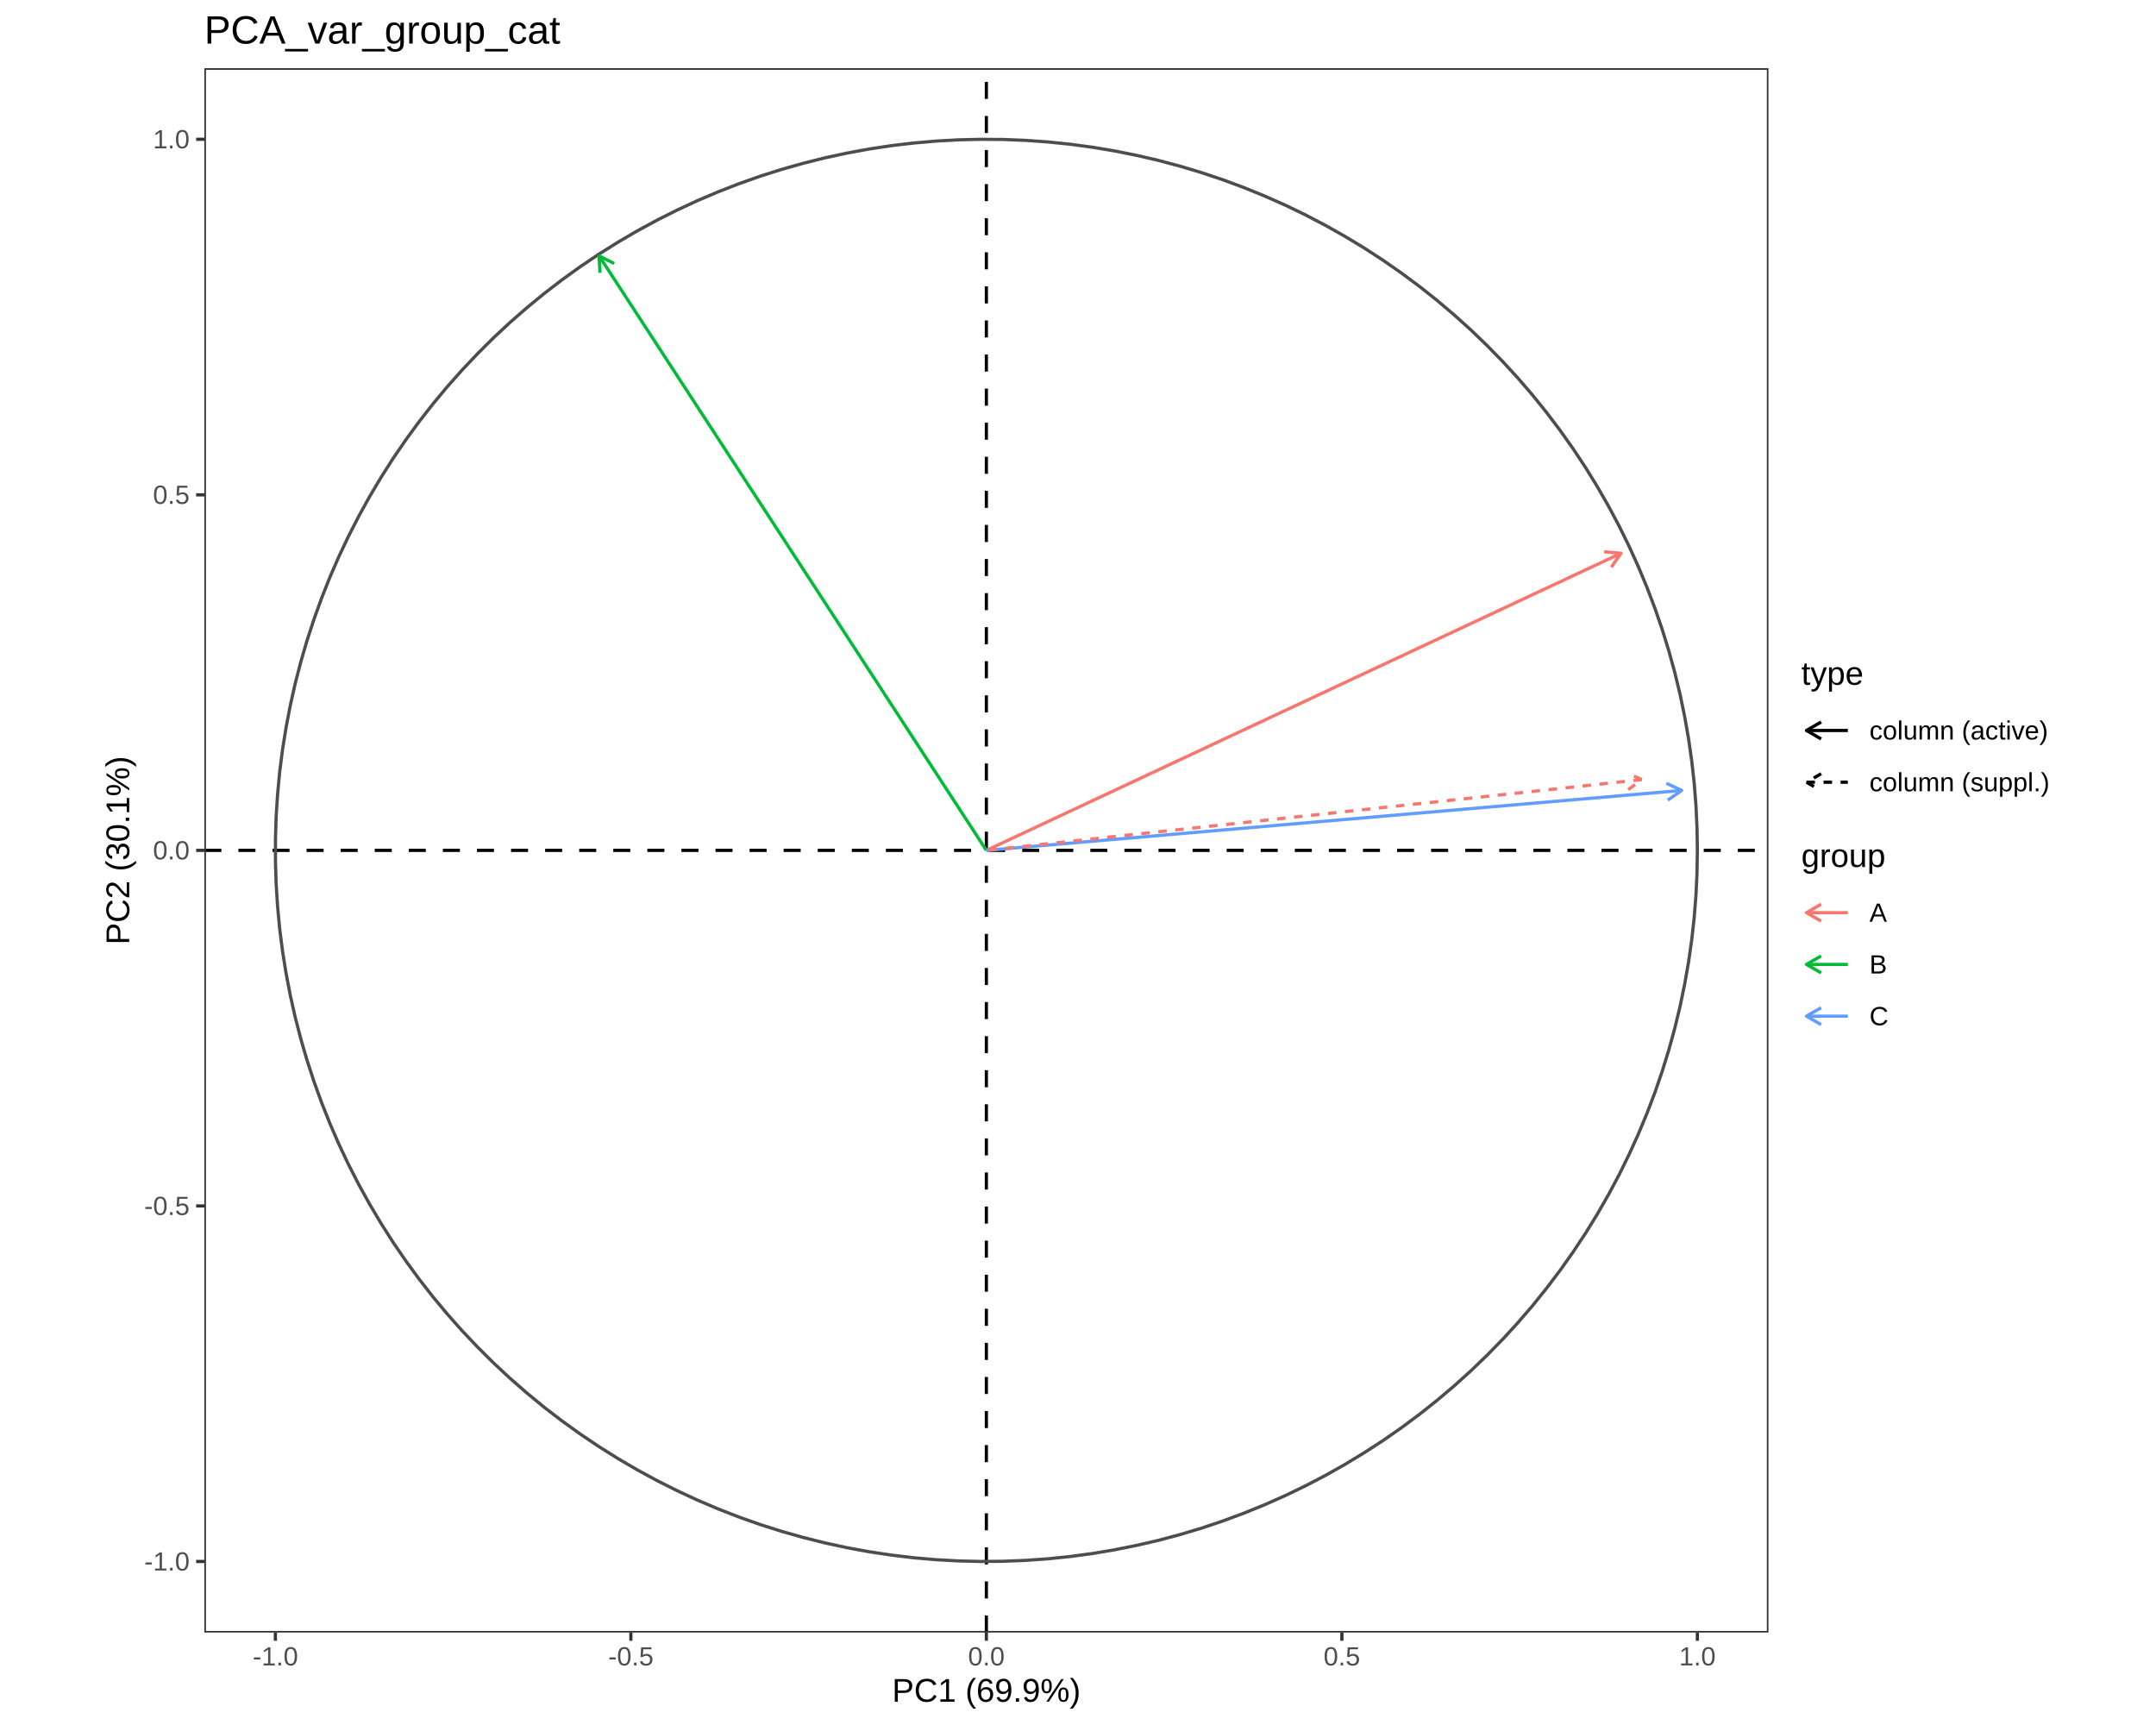
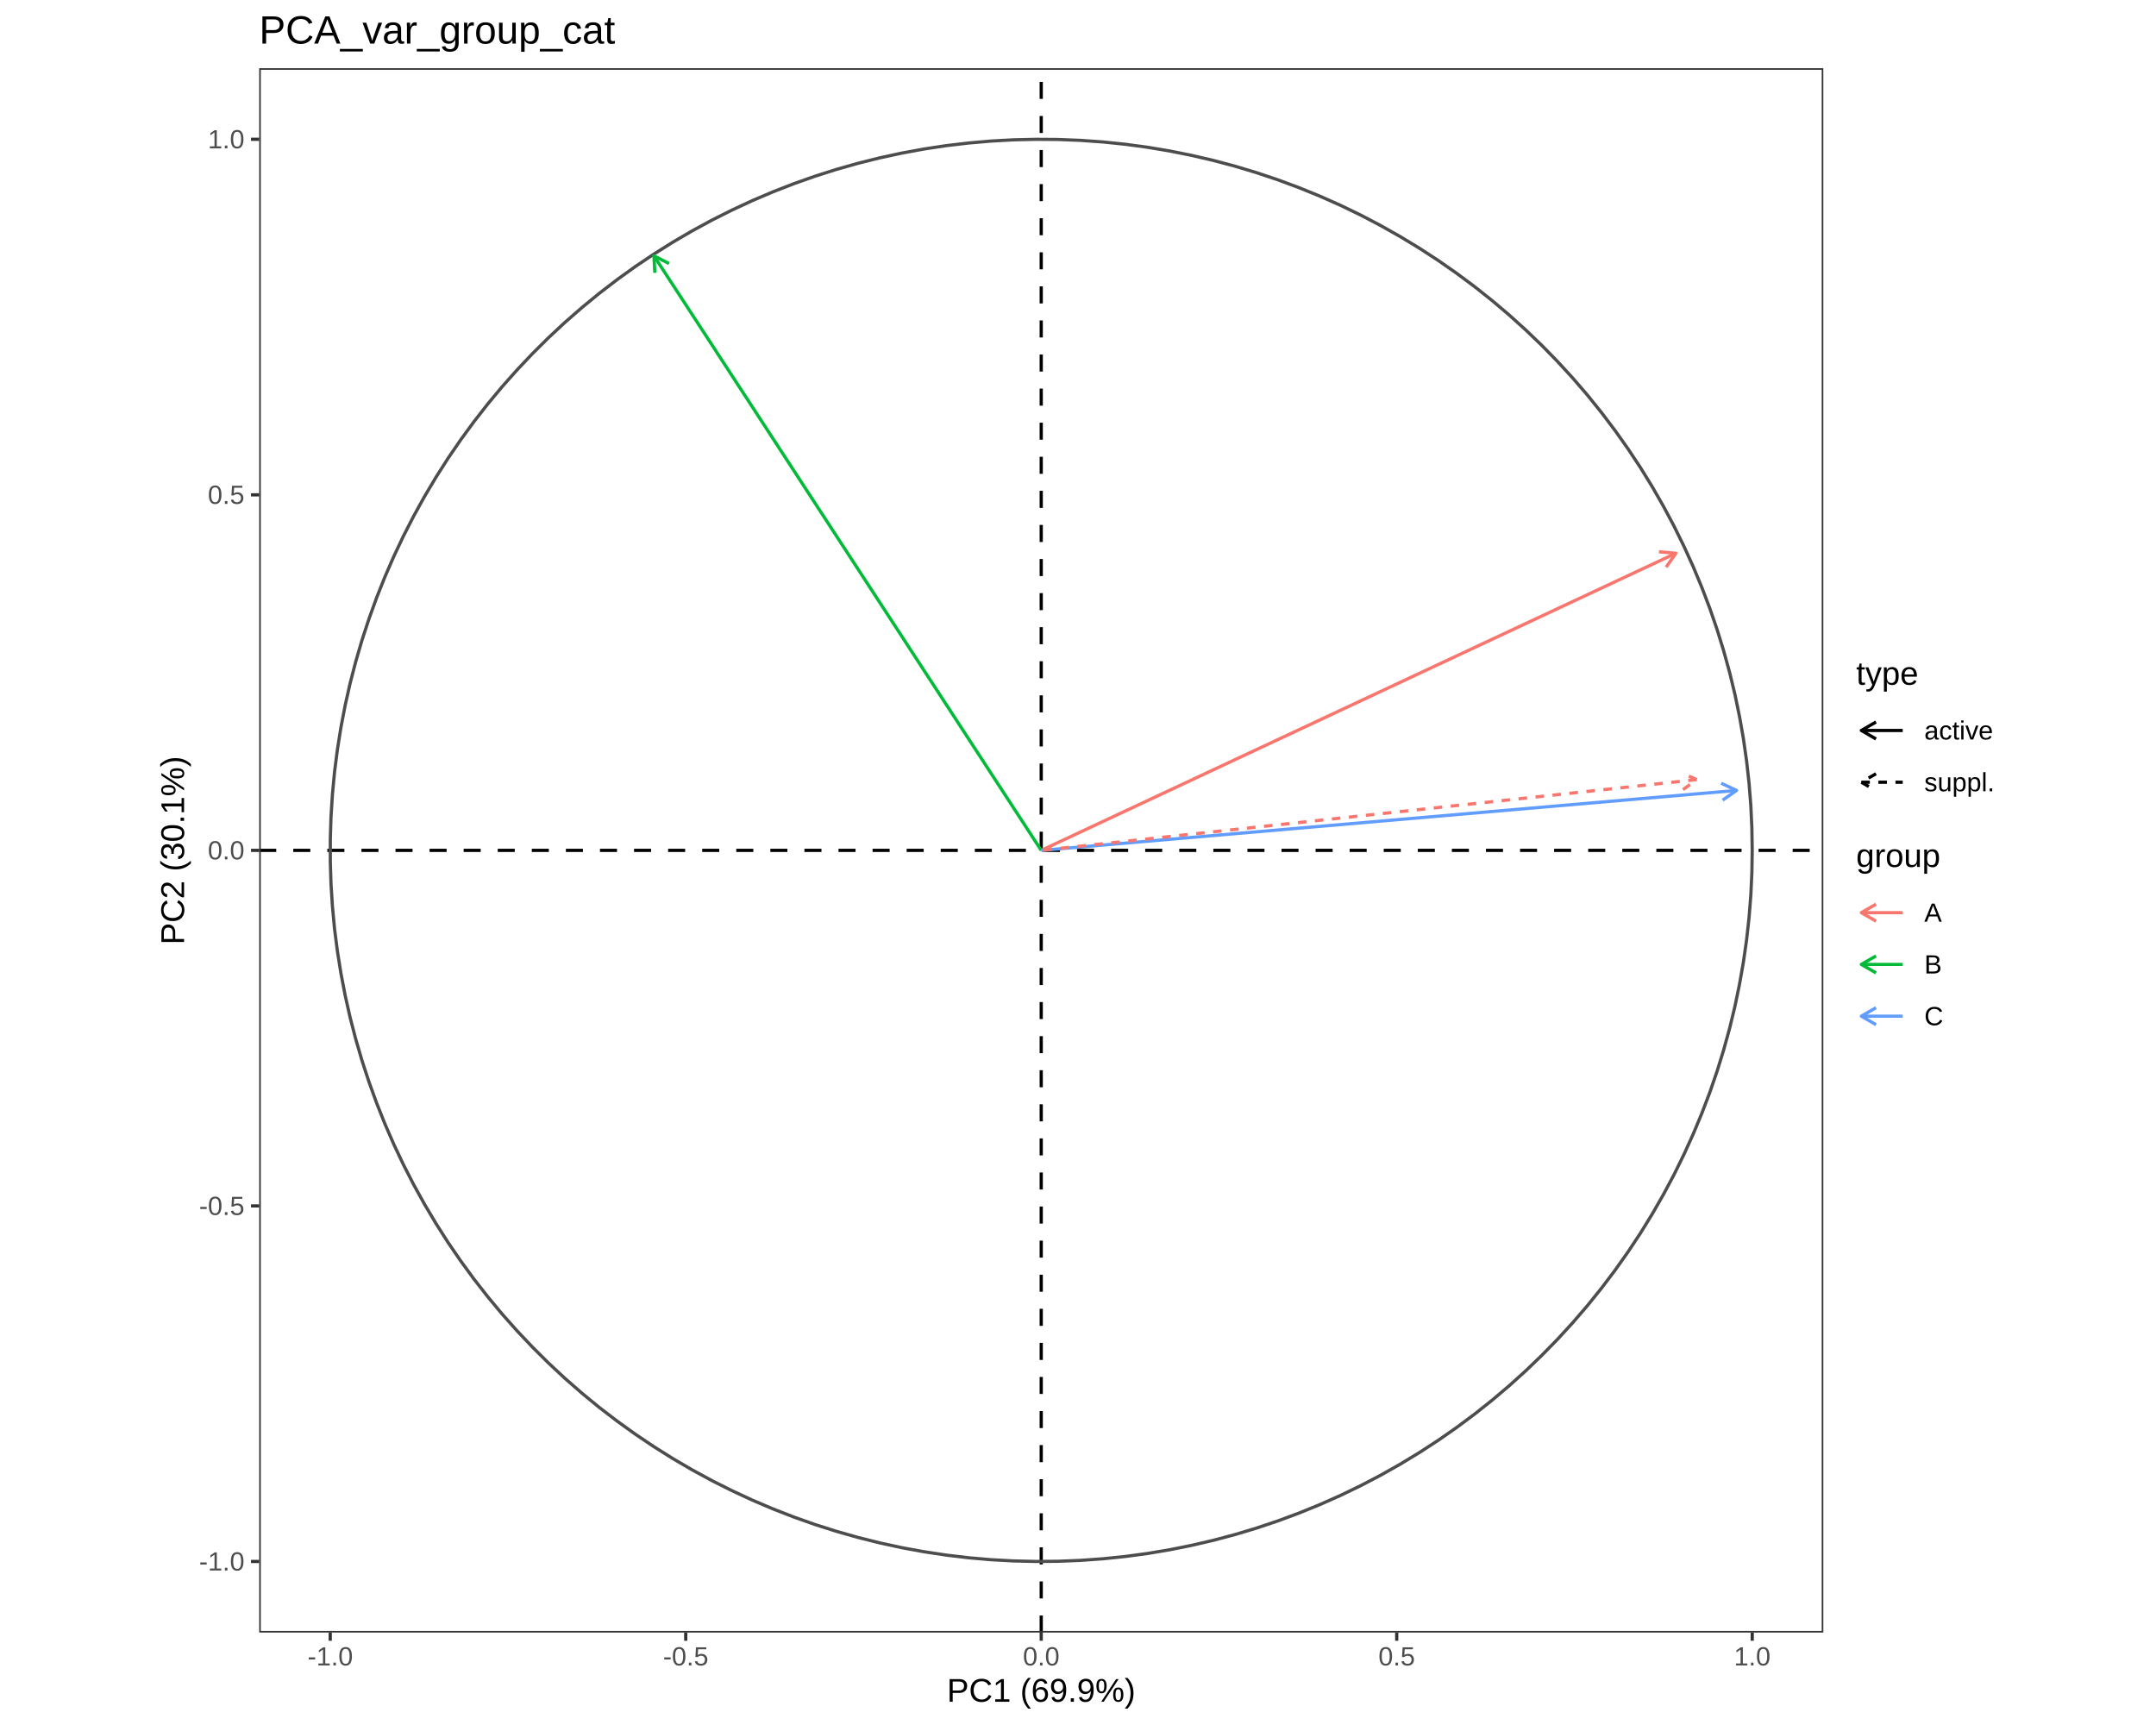
<svg xmlns="http://www.w3.org/2000/svg" viewBox="0 0 720.00 576.00">
  <defs>
    <style type="text/css">
    line, polyline, polygon, path, rect, circle {
      fill: none;
      stroke: #000000;
      stroke-linecap: round;
      stroke-linejoin: round;
      stroke-miterlimit: 10.00;
    }
  </style>
  </defs>
  <rect width="100%" height="100%" style="stroke: none; fill: #FFFFFF;" />
  <defs>
-     <clipPath id="cpMzAuMTF8Njg5Ljg5fDU3Ni4wMHwwLjAw">
-       <rect x="30.11" y="0.00" width="659.79" height="576.00" />
+     <clipPath id="cpNDguNDN8NjcxLjU3fDU3Ni4wMHwwLjAw">
+       <rect x="48.43" y="0.00" width="623.14" height="576.00" />
    </clipPath>
  </defs>
-   <rect x="30.11" y="0.00" width="659.79" height="576.00" style="stroke-width: 1.07; stroke: #FFFFFF; fill: #FFFFFF;" clip-path="url(#cpMzAuMTF8Njg5Ljg5fDU3Ni4wMHwwLjAw)" />
+   <rect x="48.43" y="0.00" width="623.14" height="576.00" style="stroke-width: 1.07; stroke: #FFFFFF; fill: #FFFFFF;" clip-path="url(#cpNDguNDN8NjcxLjU3fDU3Ni4wMHwwLjAw)" />
  <defs>
    <clipPath id="cpMC4wMHw3MjAuMDB8NTc2LjAwfDAuMDA=">
      <rect x="0.00" y="0.00" width="720.00" height="576.00" />
    </clipPath>
  </defs>
  <defs>
-     <clipPath id="cpNjguMjR8NTkwLjU5fDU0NS4xM3wyMi43Nw==">
-       <rect x="68.24" y="22.77" width="522.34" height="522.36" />
+     <clipPath id="cpODYuNTZ8NjA4LjkxfDU0NS4xM3wyMi43Nw==">
+       <rect x="86.56" y="22.77" width="522.34" height="522.36" />
    </clipPath>
  </defs>
-   <rect x="68.24" y="22.77" width="522.34" height="522.36" style="stroke-width: 1.07; stroke: none; fill: #FFFFFF;" clip-path="url(#cpNjguMjR8NTkwLjU5fDU0NS4xM3wyMi43Nw==)" />
-   <line x1="329.40" y1="545.13" x2="329.40" y2="22.77" style="stroke-width: 1.07; stroke-dasharray: 5.69,5.69; stroke-linecap: butt;" clip-path="url(#cpNjguMjR8NTkwLjU5fDU0NS4xM3wyMi43Nw==)" />
-   <line x1="68.24" y1="283.95" x2="590.59" y2="283.95" style="stroke-width: 1.07; stroke-dasharray: 5.69,5.69; stroke-linecap: butt;" clip-path="url(#cpNjguMjR8NTkwLjU5fDU0NS4xM3wyMi43Nw==)" />
-   <polyline points="566.84,283.95 566.72,276.46 566.37,268.97 565.78,261.49 564.95,254.04 563.89,246.62 562.59,239.24 561.07,231.90 559.31,224.61 557.32,217.38 555.11,210.22 552.67,203.13 550.00,196.12 547.12,189.20 544.02,182.38 540.71,175.65 537.18,169.04 533.45,162.53 529.52,156.15 525.38,149.90 521.05,143.78 516.53,137.80 511.83,131.96 506.94,126.28 501.87,120.76 496.63,115.39 491.23,110.20 485.66,105.17 479.94,100.33 474.07,95.67 468.05,91.20 461.90,86.92 455.61,82.83 449.20,78.95 442.67,75.27 436.03,71.79 429.27,68.53 422.42,65.49 415.48,62.66 408.45,60.05 401.35,57.67 394.17,55.51 386.92,53.58 379.62,51.88 372.27,50.41 364.88,49.17 357.45,48.17 349.99,47.40 342.51,46.87 335.02,46.57 327.52,46.52 320.03,46.69 312.55,47.11 305.08,47.76 297.63,48.64 290.22,49.76 282.85,51.12 275.52,52.70 268.25,54.52 261.03,56.56 253.89,58.83 246.82,61.33 239.83,64.05 232.94,66.98 226.14,70.14 219.44,73.50 212.85,77.08 206.38,80.86 200.03,84.85 193.80,89.03 187.72,93.41 181.77,97.98 175.98,102.73 170.33,107.66 164.85,112.77 159.53,118.05 154.37,123.50 149.39,129.10 144.60,134.86 139.98,140.77 135.56,146.82 131.32,153.01 127.29,159.33 123.46,165.77 119.83,172.33 116.41,179.00 113.20,185.78 110.21,192.65 107.44,199.62 104.89,206.67 102.56,213.79 100.46,220.99 98.58,228.25 96.94,235.56 95.53,242.92 94.35,250.33 93.40,257.76 92.70,265.23 92.22,272.71 91.99,280.20 91.99,287.70 92.22,295.19 92.70,302.67 93.40,310.14 94.35,317.57 95.53,324.98 96.94,332.34 98.58,339.65 100.46,346.91 102.56,354.11 104.89,361.24 107.44,368.28 110.21,375.25 113.20,382.12 116.41,388.90 119.83,395.57 123.46,402.13 127.29,408.57 131.32,414.89 135.56,421.08 139.98,427.13 144.60,433.04 149.39,438.80 154.37,444.40 159.53,449.85 164.85,455.13 170.33,460.24 175.98,465.17 181.77,469.93 187.72,474.49 193.80,478.87 200.03,483.05 206.38,487.04 212.85,490.82 219.44,494.40 226.14,497.76 232.94,500.92 239.83,503.85 246.82,506.57 253.89,509.07 261.03,511.34 268.25,513.38 275.52,515.20 282.85,516.79 290.22,518.14 297.63,519.26 305.08,520.15 312.55,520.80 320.03,521.21 327.52,521.39 335.02,521.33 342.51,521.03 349.99,520.50 357.45,519.73 364.88,518.73 372.27,517.49 379.62,516.02 386.92,514.32 394.17,512.39 401.35,510.23 408.45,507.85 415.48,505.24 422.42,502.41 429.27,499.37 436.03,496.11 442.67,492.64 449.20,488.96 455.61,485.07 461.90,480.99 468.05,476.71 474.07,472.23 479.94,467.57 485.66,462.73 491.23,457.71 496.63,452.51 501.87,447.15 506.94,441.62 511.83,435.94 516.53,430.10 521.05,424.12 525.38,418.00 529.52,411.75 533.45,405.37 537.18,398.87 540.71,392.25 544.02,385.52 547.12,378.70 550.00,371.78 552.67,364.77 555.11,357.68 557.32,350.52 559.31,343.29 561.07,336.00 562.59,328.66 563.89,321.28 564.95,313.86 565.78,306.41 566.37,298.93 566.72,291.45 566.84,283.95 " style="stroke-width: 1.07; stroke: #4D4D4D; stroke-linecap: butt;" clip-path="url(#cpNjguMjR8NTkwLjU5fDU0NS4xM3wyMi43Nw==)" />
-   <line x1="541.34" y1="184.74" x2="329.40" y2="283.95" style="stroke-width: 1.07; stroke: #F8766D; stroke-linecap: butt;" clip-path="url(#cpNjguMjR8NTkwLjU5fDU0NS4xM3wyMi43Nw==)" />
-   <polyline points="538.09,189.38 541.34,184.74 535.69,184.25 " style="stroke-width: 1.07; stroke: #F8766D; stroke-linecap: butt;" clip-path="url(#cpNjguMjR8NTkwLjU5fDU0NS4xM3wyMi43Nw==)" />
-   <line x1="200.06" y1="85.43" x2="329.40" y2="283.95" style="stroke-width: 1.07; stroke: #00BA38; stroke-linecap: butt;" clip-path="url(#cpNjguMjR8NTkwLjU5fDU0NS4xM3wyMi43Nw==)" />
-   <polyline points="205.11,88.00 200.06,85.43 200.36,91.10 " style="stroke-width: 1.07; stroke: #00BA38; stroke-linecap: butt;" clip-path="url(#cpNjguMjR8NTkwLjU5fDU0NS4xM3wyMi43Nw==)" />
-   <line x1="561.61" y1="263.93" x2="329.40" y2="283.95" style="stroke-width: 1.07; stroke: #619CFF; stroke-linecap: butt;" clip-path="url(#cpNjguMjR8NTkwLjU5fDU0NS4xM3wyMi43Nw==)" />
-   <polyline points="556.96,267.18 561.61,263.93 556.47,261.53 " style="stroke-width: 1.07; stroke: #619CFF; stroke-linecap: butt;" clip-path="url(#cpNjguMjR8NTkwLjU5fDU0NS4xM3wyMi43Nw==)" />
-   <line x1="548.31" y1="260.32" x2="329.40" y2="283.95" style="stroke-width: 1.07; stroke: #F8766D; stroke-dasharray: 2.85,2.85; stroke-linecap: butt;" clip-path="url(#cpNjguMjR8NTkwLjU5fDU0NS4xM3wyMi43Nw==)" />
-   <polyline points="543.73,263.66 548.31,260.32 543.12,258.03 " style="stroke-width: 1.07; stroke: #F8766D; stroke-dasharray: 2.85,2.85; stroke-linecap: butt;" clip-path="url(#cpNjguMjR8NTkwLjU5fDU0NS4xM3wyMi43Nw==)" />
-   <rect x="68.24" y="22.77" width="522.34" height="522.36" style="stroke-width: 1.07; stroke: #333333;" clip-path="url(#cpNjguMjR8NTkwLjU5fDU0NS4xM3wyMi43Nw==)" />
+   <rect x="86.56" y="22.77" width="522.34" height="522.36" style="stroke-width: 1.07; stroke: none; fill: #FFFFFF;" clip-path="url(#cpODYuNTZ8NjA4LjkxfDU0NS4xM3wyMi43Nw==)" />
+   <line x1="347.72" y1="545.13" x2="347.72" y2="22.77" style="stroke-width: 1.07; stroke-dasharray: 5.69,5.69; stroke-linecap: butt;" clip-path="url(#cpODYuNTZ8NjA4LjkxfDU0NS4xM3wyMi43Nw==)" />
+   <line x1="86.56" y1="283.95" x2="608.91" y2="283.95" style="stroke-width: 1.07; stroke-dasharray: 5.69,5.69; stroke-linecap: butt;" clip-path="url(#cpODYuNTZ8NjA4LjkxfDU0NS4xM3wyMi43Nw==)" />
+   <polyline points="585.16,283.95 585.04,276.46 584.69,268.97 584.10,261.49 583.27,254.04 582.21,246.62 580.91,239.24 579.39,231.90 577.63,224.61 575.64,217.38 573.43,210.22 570.99,203.13 568.32,196.12 565.44,189.20 562.34,182.38 559.03,175.65 555.50,169.04 551.77,162.53 547.84,156.15 543.70,149.90 539.37,143.78 534.85,137.80 530.15,131.96 525.26,126.28 520.19,120.76 514.95,115.39 509.55,110.20 503.98,105.17 498.26,100.33 492.39,95.67 486.37,91.20 480.22,86.92 473.93,82.83 467.52,78.95 460.99,75.27 454.35,71.79 447.60,68.53 440.75,65.49 433.80,62.66 426.77,60.05 419.67,57.67 412.49,55.51 405.24,53.58 397.94,51.88 390.59,50.41 383.20,49.17 375.77,48.17 368.31,47.40 360.83,46.87 353.34,46.57 345.85,46.52 338.35,46.69 330.87,47.11 323.40,47.76 315.95,48.64 308.54,49.76 301.17,51.12 293.84,52.70 286.57,54.52 279.35,56.56 272.21,58.83 265.14,61.33 258.15,64.05 251.26,66.98 244.46,70.14 237.76,73.50 231.17,77.08 224.70,80.86 218.35,84.85 212.13,89.03 206.04,93.41 200.09,97.98 194.30,102.73 188.65,107.66 183.17,112.77 177.85,118.05 172.69,123.50 167.71,129.10 162.92,134.86 158.30,140.77 153.88,146.82 149.64,153.01 145.61,159.33 141.78,165.77 138.15,172.33 134.73,179.00 131.52,185.78 128.53,192.65 125.76,199.62 123.21,206.67 120.88,213.79 118.78,220.99 116.90,228.25 115.26,235.56 113.85,242.92 112.67,250.33 111.72,257.76 111.02,265.23 110.54,272.71 110.31,280.20 110.31,287.70 110.54,295.19 111.02,302.67 111.72,310.14 112.67,317.57 113.85,324.98 115.26,332.34 116.90,339.65 118.78,346.91 120.88,354.11 123.21,361.24 125.76,368.28 128.53,375.25 131.52,382.12 134.73,388.90 138.15,395.57 141.78,402.13 145.61,408.57 149.64,414.89 153.88,421.08 158.30,427.13 162.92,433.04 167.71,438.80 172.69,444.40 177.85,449.85 183.17,455.13 188.65,460.24 194.30,465.17 200.09,469.93 206.04,474.49 212.13,478.87 218.35,483.05 224.70,487.04 231.17,490.82 237.76,494.40 244.46,497.76 251.26,500.92 258.15,503.85 265.14,506.57 272.21,509.07 279.35,511.34 286.57,513.38 293.84,515.20 301.17,516.79 308.54,518.14 315.95,519.26 323.40,520.15 330.87,520.80 338.35,521.21 345.85,521.39 353.34,521.33 360.83,521.03 368.31,520.50 375.77,519.73 383.20,518.73 390.59,517.49 397.94,516.02 405.24,514.32 412.49,512.39 419.67,510.23 426.77,507.85 433.80,505.24 440.75,502.41 447.60,499.37 454.35,496.11 460.99,492.64 467.52,488.96 473.93,485.07 480.22,480.99 486.37,476.71 492.39,472.23 498.26,467.57 503.98,462.73 509.55,457.71 514.95,452.51 520.19,447.15 525.26,441.62 530.15,435.94 534.85,430.10 539.37,424.12 543.70,418.00 547.84,411.75 551.77,405.37 555.50,398.87 559.03,392.25 562.34,385.52 565.44,378.70 568.32,371.78 570.99,364.77 573.43,357.68 575.64,350.52 577.63,343.29 579.39,336.00 580.91,328.66 582.21,321.28 583.27,313.86 584.10,306.41 584.69,298.93 585.04,291.45 585.16,283.95 " style="stroke-width: 1.07; stroke: #4D4D4D; stroke-linecap: butt;" clip-path="url(#cpODYuNTZ8NjA4LjkxfDU0NS4xM3wyMi43Nw==)" />
+   <line x1="559.66" y1="184.74" x2="347.72" y2="283.95" style="stroke-width: 1.07; stroke: #F8766D; stroke-linecap: butt;" clip-path="url(#cpODYuNTZ8NjA4LjkxfDU0NS4xM3wyMi43Nw==)" />
+   <polyline points="556.41,189.38 559.66,184.74 554.01,184.25 " style="stroke-width: 1.07; stroke: #F8766D; stroke-linecap: butt;" clip-path="url(#cpODYuNTZ8NjA4LjkxfDU0NS4xM3wyMi43Nw==)" />
+   <line x1="218.38" y1="85.43" x2="347.72" y2="283.95" style="stroke-width: 1.07; stroke: #00BA38; stroke-linecap: butt;" clip-path="url(#cpODYuNTZ8NjA4LjkxfDU0NS4xM3wyMi43Nw==)" />
+   <polyline points="223.43,88.00 218.38,85.43 218.68,91.10 " style="stroke-width: 1.07; stroke: #00BA38; stroke-linecap: butt;" clip-path="url(#cpODYuNTZ8NjA4LjkxfDU0NS4xM3wyMi43Nw==)" />
+   <line x1="579.93" y1="263.93" x2="347.72" y2="283.95" style="stroke-width: 1.07; stroke: #619CFF; stroke-linecap: butt;" clip-path="url(#cpODYuNTZ8NjA4LjkxfDU0NS4xM3wyMi43Nw==)" />
+   <polyline points="575.28,267.18 579.93,263.93 574.79,261.53 " style="stroke-width: 1.07; stroke: #619CFF; stroke-linecap: butt;" clip-path="url(#cpODYuNTZ8NjA4LjkxfDU0NS4xM3wyMi43Nw==)" />
+   <line x1="566.63" y1="260.32" x2="347.72" y2="283.95" style="stroke-width: 1.07; stroke: #F8766D; stroke-dasharray: 2.85,2.85; stroke-linecap: butt;" clip-path="url(#cpODYuNTZ8NjA4LjkxfDU0NS4xM3wyMi43Nw==)" />
+   <polyline points="562.05,263.66 566.63,260.32 561.44,258.03 " style="stroke-width: 1.07; stroke: #F8766D; stroke-dasharray: 2.85,2.85; stroke-linecap: butt;" clip-path="url(#cpODYuNTZ8NjA4LjkxfDU0NS4xM3wyMi43Nw==)" />
+   <rect x="86.56" y="22.77" width="522.34" height="522.36" style="stroke-width: 1.07; stroke: #333333;" clip-path="url(#cpODYuNTZ8NjA4LjkxfDU0NS4xM3wyMi43Nw==)" />
  <defs>
    <clipPath id="cpMC4wMHw3MjAuMDB8NTc2LjAwfDAuMDA=">
      <rect x="0.00" y="0.00" width="720.00" height="576.00" />
    </clipPath>
  </defs>
  <g clip-path="url(#cpMC4wMHw3MjAuMDB8NTc2LjAwfDAuMDA=)">
-     <text x="48.17" y="524.42" style="font-size: 8.80px; fill: #4D4D4D; font-family: Liberation Sans;" textLength="15.14px" lengthAdjust="spacingAndGlyphs">-1.0</text>
+     <text x="66.49" y="524.42" style="font-size: 8.80px; fill: #4D4D4D; font-family: Liberation Sans;" textLength="15.14px" lengthAdjust="spacingAndGlyphs">-1.0</text>
  </g>
  <g clip-path="url(#cpMC4wMHw3MjAuMDB8NTc2LjAwfDAuMDA=)">
-     <text x="48.17" y="405.70" style="font-size: 8.80px; fill: #4D4D4D; font-family: Liberation Sans;" textLength="15.14px" lengthAdjust="spacingAndGlyphs">-0.5</text>
+     <text x="66.49" y="405.70" style="font-size: 8.80px; fill: #4D4D4D; font-family: Liberation Sans;" textLength="15.14px" lengthAdjust="spacingAndGlyphs">-0.5</text>
  </g>
  <g clip-path="url(#cpMC4wMHw3MjAuMDB8NTc2LjAwfDAuMDA=)">
-     <text x="51.09" y="286.97" style="font-size: 8.80px; fill: #4D4D4D; font-family: Liberation Sans;" textLength="12.22px" lengthAdjust="spacingAndGlyphs">0.0</text>
+     <text x="69.41" y="286.97" style="font-size: 8.80px; fill: #4D4D4D; font-family: Liberation Sans;" textLength="12.22px" lengthAdjust="spacingAndGlyphs">0.0</text>
  </g>
  <g clip-path="url(#cpMC4wMHw3MjAuMDB8NTc2LjAwfDAuMDA=)">
-     <text x="51.09" y="168.25" style="font-size: 8.80px; fill: #4D4D4D; font-family: Liberation Sans;" textLength="12.22px" lengthAdjust="spacingAndGlyphs">0.5</text>
+     <text x="69.41" y="168.25" style="font-size: 8.80px; fill: #4D4D4D; font-family: Liberation Sans;" textLength="12.22px" lengthAdjust="spacingAndGlyphs">0.5</text>
  </g>
  <g clip-path="url(#cpMC4wMHw3MjAuMDB8NTc2LjAwfDAuMDA=)">
-     <text x="51.09" y="49.53" style="font-size: 8.80px; fill: #4D4D4D; font-family: Liberation Sans;" textLength="12.22px" lengthAdjust="spacingAndGlyphs">1.0</text>
+     <text x="69.41" y="49.53" style="font-size: 8.80px; fill: #4D4D4D; font-family: Liberation Sans;" textLength="12.22px" lengthAdjust="spacingAndGlyphs">1.0</text>
  </g>
-   <polyline points="65.50,521.39 68.24,521.39 " style="stroke-width: 1.07; stroke: #333333; stroke-linecap: butt;" clip-path="url(#cpMC4wMHw3MjAuMDB8NTc2LjAwfDAuMDA=)" />
-   <polyline points="65.50,402.67 68.24,402.67 " style="stroke-width: 1.07; stroke: #333333; stroke-linecap: butt;" clip-path="url(#cpMC4wMHw3MjAuMDB8NTc2LjAwfDAuMDA=)" />
-   <polyline points="65.50,283.95 68.24,283.95 " style="stroke-width: 1.07; stroke: #333333; stroke-linecap: butt;" clip-path="url(#cpMC4wMHw3MjAuMDB8NTc2LjAwfDAuMDA=)" />
-   <polyline points="65.50,165.23 68.24,165.23 " style="stroke-width: 1.07; stroke: #333333; stroke-linecap: butt;" clip-path="url(#cpMC4wMHw3MjAuMDB8NTc2LjAwfDAuMDA=)" />
-   <polyline points="65.50,46.51 68.24,46.51 " style="stroke-width: 1.07; stroke: #333333; stroke-linecap: butt;" clip-path="url(#cpMC4wMHw3MjAuMDB8NTc2LjAwfDAuMDA=)" />
-   <polyline points="91.96,547.87 91.96,545.13 " style="stroke-width: 1.07; stroke: #333333; stroke-linecap: butt;" clip-path="url(#cpMC4wMHw3MjAuMDB8NTc2LjAwfDAuMDA=)" />
-   <polyline points="210.68,547.87 210.68,545.13 " style="stroke-width: 1.07; stroke: #333333; stroke-linecap: butt;" clip-path="url(#cpMC4wMHw3MjAuMDB8NTc2LjAwfDAuMDA=)" />
-   <polyline points="329.40,547.87 329.40,545.13 " style="stroke-width: 1.07; stroke: #333333; stroke-linecap: butt;" clip-path="url(#cpMC4wMHw3MjAuMDB8NTc2LjAwfDAuMDA=)" />
-   <polyline points="448.12,547.87 448.12,545.13 " style="stroke-width: 1.07; stroke: #333333; stroke-linecap: butt;" clip-path="url(#cpMC4wMHw3MjAuMDB8NTc2LjAwfDAuMDA=)" />
-   <polyline points="566.84,547.87 566.84,545.13 " style="stroke-width: 1.07; stroke: #333333; stroke-linecap: butt;" clip-path="url(#cpMC4wMHw3MjAuMDB8NTc2LjAwfDAuMDA=)" />
+   <polyline points="83.82,521.39 86.56,521.39 " style="stroke-width: 1.07; stroke: #333333; stroke-linecap: butt;" clip-path="url(#cpMC4wMHw3MjAuMDB8NTc2LjAwfDAuMDA=)" />
+   <polyline points="83.82,402.67 86.56,402.67 " style="stroke-width: 1.07; stroke: #333333; stroke-linecap: butt;" clip-path="url(#cpMC4wMHw3MjAuMDB8NTc2LjAwfDAuMDA=)" />
+   <polyline points="83.82,283.95 86.56,283.95 " style="stroke-width: 1.07; stroke: #333333; stroke-linecap: butt;" clip-path="url(#cpMC4wMHw3MjAuMDB8NTc2LjAwfDAuMDA=)" />
+   <polyline points="83.82,165.23 86.56,165.23 " style="stroke-width: 1.07; stroke: #333333; stroke-linecap: butt;" clip-path="url(#cpMC4wMHw3MjAuMDB8NTc2LjAwfDAuMDA=)" />
+   <polyline points="83.82,46.51 86.56,46.51 " style="stroke-width: 1.07; stroke: #333333; stroke-linecap: butt;" clip-path="url(#cpMC4wMHw3MjAuMDB8NTc2LjAwfDAuMDA=)" />
+   <polyline points="110.28,547.87 110.28,545.13 " style="stroke-width: 1.07; stroke: #333333; stroke-linecap: butt;" clip-path="url(#cpMC4wMHw3MjAuMDB8NTc2LjAwfDAuMDA=)" />
+   <polyline points="229.00,547.87 229.00,545.13 " style="stroke-width: 1.07; stroke: #333333; stroke-linecap: butt;" clip-path="url(#cpMC4wMHw3MjAuMDB8NTc2LjAwfDAuMDA=)" />
+   <polyline points="347.72,547.87 347.72,545.13 " style="stroke-width: 1.07; stroke: #333333; stroke-linecap: butt;" clip-path="url(#cpMC4wMHw3MjAuMDB8NTc2LjAwfDAuMDA=)" />
+   <polyline points="466.44,547.87 466.44,545.13 " style="stroke-width: 1.07; stroke: #333333; stroke-linecap: butt;" clip-path="url(#cpMC4wMHw3MjAuMDB8NTc2LjAwfDAuMDA=)" />
+   <polyline points="585.16,547.87 585.16,545.13 " style="stroke-width: 1.07; stroke: #333333; stroke-linecap: butt;" clip-path="url(#cpMC4wMHw3MjAuMDB8NTc2LjAwfDAuMDA=)" />
  <g clip-path="url(#cpMC4wMHw3MjAuMDB8NTc2LjAwfDAuMDA=)">
-     <text x="84.39" y="556.11" style="font-size: 8.80px; fill: #4D4D4D; font-family: Liberation Sans;" textLength="15.14px" lengthAdjust="spacingAndGlyphs">-1.0</text>
+     <text x="102.71" y="556.11" style="font-size: 8.80px; fill: #4D4D4D; font-family: Liberation Sans;" textLength="15.14px" lengthAdjust="spacingAndGlyphs">-1.0</text>
  </g>
  <g clip-path="url(#cpMC4wMHw3MjAuMDB8NTc2LjAwfDAuMDA=)">
-     <text x="203.11" y="556.11" style="font-size: 8.80px; fill: #4D4D4D; font-family: Liberation Sans;" textLength="15.14px" lengthAdjust="spacingAndGlyphs">-0.5</text>
+     <text x="221.43" y="556.11" style="font-size: 8.80px; fill: #4D4D4D; font-family: Liberation Sans;" textLength="15.14px" lengthAdjust="spacingAndGlyphs">-0.5</text>
  </g>
  <g clip-path="url(#cpMC4wMHw3MjAuMDB8NTc2LjAwfDAuMDA=)">
-     <text x="323.29" y="556.11" style="font-size: 8.80px; fill: #4D4D4D; font-family: Liberation Sans;" textLength="12.22px" lengthAdjust="spacingAndGlyphs">0.0</text>
+     <text x="341.61" y="556.11" style="font-size: 8.80px; fill: #4D4D4D; font-family: Liberation Sans;" textLength="12.22px" lengthAdjust="spacingAndGlyphs">0.0</text>
  </g>
  <g clip-path="url(#cpMC4wMHw3MjAuMDB8NTc2LjAwfDAuMDA=)">
-     <text x="442.01" y="556.11" style="font-size: 8.80px; fill: #4D4D4D; font-family: Liberation Sans;" textLength="12.22px" lengthAdjust="spacingAndGlyphs">0.5</text>
+     <text x="460.33" y="556.11" style="font-size: 8.80px; fill: #4D4D4D; font-family: Liberation Sans;" textLength="12.22px" lengthAdjust="spacingAndGlyphs">0.5</text>
  </g>
  <g clip-path="url(#cpMC4wMHw3MjAuMDB8NTc2LjAwfDAuMDA=)">
-     <text x="560.73" y="556.11" style="font-size: 8.80px; fill: #4D4D4D; font-family: Liberation Sans;" textLength="12.22px" lengthAdjust="spacingAndGlyphs">1.0</text>
+     <text x="579.05" y="556.11" style="font-size: 8.80px; fill: #4D4D4D; font-family: Liberation Sans;" textLength="12.22px" lengthAdjust="spacingAndGlyphs">1.0</text>
  </g>
  <g clip-path="url(#cpMC4wMHw3MjAuMDB8NTc2LjAwfDAuMDA=)">
-     <text x="297.91" y="568.24" style="font-size: 11.00px; font-family: Liberation Sans;" textLength="63.00px" lengthAdjust="spacingAndGlyphs">PC1 (69.9%)</text>
+     <text x="316.23" y="568.24" style="font-size: 11.00px; font-family: Liberation Sans;" textLength="63.00px" lengthAdjust="spacingAndGlyphs">PC1 (69.9%)</text>
  </g>
  <g clip-path="url(#cpMC4wMHw3MjAuMDB8NTc2LjAwfDAuMDA=)">
-     <text transform="translate(43.15,315.45) rotate(-90)" style="font-size: 11.00px; font-family: Liberation Sans;" textLength="63.00px" lengthAdjust="spacingAndGlyphs">PC2 (30.1%)</text>
+     <text transform="translate(61.47,315.45) rotate(-90)" style="font-size: 11.00px; font-family: Liberation Sans;" textLength="63.00px" lengthAdjust="spacingAndGlyphs">PC2 (30.1%)</text>
  </g>
-   <rect x="601.54" y="219.95" width="82.87" height="49.88" style="stroke-width: 1.07; stroke: none; fill: #FFFFFF;" clip-path="url(#cpMC4wMHw3MjAuMDB8NTc2LjAwfDAuMDA=)" />
+   <rect x="619.86" y="219.95" width="46.23" height="49.88" style="stroke-width: 1.07; stroke: none; fill: #FFFFFF;" clip-path="url(#cpMC4wMHw3MjAuMDB8NTc2LjAwfDAuMDA=)" />
  <g clip-path="url(#cpMC4wMHw3MjAuMDB8NTc2LjAwfDAuMDA=)">
-     <text x="601.54" y="228.65" style="font-size: 11.00px; font-family: Liberation Sans;" textLength="20.81px" lengthAdjust="spacingAndGlyphs">type</text>
+     <text x="619.86" y="228.65" style="font-size: 11.00px; font-family: Liberation Sans;" textLength="20.81px" lengthAdjust="spacingAndGlyphs">type</text>
  </g>
-   <rect x="601.54" y="235.27" width="17.28" height="17.28" style="stroke-width: 1.07; stroke: none; fill: #FFFFFF;" clip-path="url(#cpMC4wMHw3MjAuMDB8NTc2LjAwfDAuMDA=)" />
-   <line x1="603.27" y1="243.91" x2="617.10" y2="243.91" style="stroke-width: 1.07; stroke-linecap: butt;" clip-path="url(#cpMC4wMHw3MjAuMDB8NTc2LjAwfDAuMDA=)" />
-   <polyline points="608.18,241.08 603.27,243.91 608.18,246.75 " style="stroke-width: 1.07; stroke-linecap: butt;" clip-path="url(#cpMC4wMHw3MjAuMDB8NTc2LjAwfDAuMDA=)" />
-   <rect x="601.54" y="252.55" width="17.28" height="17.28" style="stroke-width: 1.07; stroke: none; fill: #FFFFFF;" clip-path="url(#cpMC4wMHw3MjAuMDB8NTc2LjAwfDAuMDA=)" />
-   <line x1="603.27" y1="261.19" x2="617.10" y2="261.19" style="stroke-width: 1.07; stroke-dasharray: 2.85,2.85; stroke-linecap: butt;" clip-path="url(#cpMC4wMHw3MjAuMDB8NTc2LjAwfDAuMDA=)" />
-   <polyline points="608.18,258.36 603.27,261.19 608.18,264.03 " style="stroke-width: 1.07; stroke-dasharray: 2.85,2.85; stroke-linecap: butt;" clip-path="url(#cpMC4wMHw3MjAuMDB8NTc2LjAwfDAuMDA=)" />
+   <rect x="619.86" y="235.27" width="17.28" height="17.28" style="stroke-width: 1.07; stroke: none; fill: #FFFFFF;" clip-path="url(#cpMC4wMHw3MjAuMDB8NTc2LjAwfDAuMDA=)" />
+   <line x1="621.59" y1="243.91" x2="635.42" y2="243.91" style="stroke-width: 1.07; stroke-linecap: butt;" clip-path="url(#cpMC4wMHw3MjAuMDB8NTc2LjAwfDAuMDA=)" />
+   <polyline points="626.50,241.08 621.59,243.91 626.50,246.75 " style="stroke-width: 1.07; stroke-linecap: butt;" clip-path="url(#cpMC4wMHw3MjAuMDB8NTc2LjAwfDAuMDA=)" />
+   <rect x="619.86" y="252.55" width="17.28" height="17.28" style="stroke-width: 1.07; stroke: none; fill: #FFFFFF;" clip-path="url(#cpMC4wMHw3MjAuMDB8NTc2LjAwfDAuMDA=)" />
+   <line x1="621.59" y1="261.19" x2="635.42" y2="261.19" style="stroke-width: 1.07; stroke-dasharray: 2.85,2.85; stroke-linecap: butt;" clip-path="url(#cpMC4wMHw3MjAuMDB8NTc2LjAwfDAuMDA=)" />
+   <polyline points="626.50,258.36 621.59,261.19 626.50,264.03 " style="stroke-width: 1.07; stroke-dasharray: 2.85,2.85; stroke-linecap: butt;" clip-path="url(#cpMC4wMHw3MjAuMDB8NTc2LjAwfDAuMDA=)" />
  <g clip-path="url(#cpMC4wMHw3MjAuMDB8NTc2LjAwfDAuMDA=)">
-     <text x="624.30" y="246.93" style="font-size: 8.80px; font-family: Liberation Sans;" textLength="59.62px" lengthAdjust="spacingAndGlyphs">column (active)</text>
+     <text x="642.62" y="246.93" style="font-size: 8.80px; font-family: Liberation Sans;" textLength="22.98px" lengthAdjust="spacingAndGlyphs">active</text>
  </g>
  <g clip-path="url(#cpMC4wMHw3MjAuMDB8NTc2LjAwfDAuMDA=)">
-     <text x="624.30" y="264.21" style="font-size: 8.80px; font-family: Liberation Sans;" textLength="60.11px" lengthAdjust="spacingAndGlyphs">column (suppl.)</text>
+     <text x="642.62" y="264.21" style="font-size: 8.80px; font-family: Liberation Sans;" textLength="23.47px" lengthAdjust="spacingAndGlyphs">suppl.</text>
  </g>
-   <rect x="601.54" y="280.79" width="29.12" height="67.16" style="stroke-width: 1.07; stroke: none; fill: #FFFFFF;" clip-path="url(#cpMC4wMHw3MjAuMDB8NTc2LjAwfDAuMDA=)" />
+   <rect x="619.86" y="280.79" width="29.12" height="67.16" style="stroke-width: 1.07; stroke: none; fill: #FFFFFF;" clip-path="url(#cpMC4wMHw3MjAuMDB8NTc2LjAwfDAuMDA=)" />
  <g clip-path="url(#cpMC4wMHw3MjAuMDB8NTc2LjAwfDAuMDA=)">
-     <text x="601.54" y="289.49" style="font-size: 11.00px; font-family: Liberation Sans;" textLength="28.16px" lengthAdjust="spacingAndGlyphs">group</text>
+     <text x="619.86" y="289.49" style="font-size: 11.00px; font-family: Liberation Sans;" textLength="28.16px" lengthAdjust="spacingAndGlyphs">group</text>
  </g>
-   <rect x="601.54" y="296.11" width="17.28" height="17.28" style="stroke-width: 1.07; stroke: none; fill: #FFFFFF;" clip-path="url(#cpMC4wMHw3MjAuMDB8NTc2LjAwfDAuMDA=)" />
-   <line x1="603.27" y1="304.75" x2="617.10" y2="304.75" style="stroke-width: 1.07; stroke: #F8766D; stroke-linecap: butt;" clip-path="url(#cpMC4wMHw3MjAuMDB8NTc2LjAwfDAuMDA=)" />
-   <polyline points="608.18,301.92 603.27,304.75 608.18,307.59 " style="stroke-width: 1.07; stroke: #F8766D; stroke-linecap: butt;" clip-path="url(#cpMC4wMHw3MjAuMDB8NTc2LjAwfDAuMDA=)" />
-   <rect x="601.54" y="313.39" width="17.28" height="17.28" style="stroke-width: 1.07; stroke: none; fill: #FFFFFF;" clip-path="url(#cpMC4wMHw3MjAuMDB8NTc2LjAwfDAuMDA=)" />
-   <line x1="603.27" y1="322.03" x2="617.10" y2="322.03" style="stroke-width: 1.07; stroke: #00BA38; stroke-linecap: butt;" clip-path="url(#cpMC4wMHw3MjAuMDB8NTc2LjAwfDAuMDA=)" />
-   <polyline points="608.18,319.20 603.27,322.03 608.18,324.87 " style="stroke-width: 1.07; stroke: #00BA38; stroke-linecap: butt;" clip-path="url(#cpMC4wMHw3MjAuMDB8NTc2LjAwfDAuMDA=)" />
-   <rect x="601.54" y="330.67" width="17.28" height="17.28" style="stroke-width: 1.07; stroke: none; fill: #FFFFFF;" clip-path="url(#cpMC4wMHw3MjAuMDB8NTc2LjAwfDAuMDA=)" />
-   <line x1="603.27" y1="339.31" x2="617.10" y2="339.31" style="stroke-width: 1.07; stroke: #619CFF; stroke-linecap: butt;" clip-path="url(#cpMC4wMHw3MjAuMDB8NTc2LjAwfDAuMDA=)" />
-   <polyline points="608.18,336.48 603.27,339.31 608.18,342.15 " style="stroke-width: 1.07; stroke: #619CFF; stroke-linecap: butt;" clip-path="url(#cpMC4wMHw3MjAuMDB8NTc2LjAwfDAuMDA=)" />
+   <rect x="619.86" y="296.11" width="17.28" height="17.28" style="stroke-width: 1.07; stroke: none; fill: #FFFFFF;" clip-path="url(#cpMC4wMHw3MjAuMDB8NTc2LjAwfDAuMDA=)" />
+   <line x1="621.59" y1="304.75" x2="635.42" y2="304.75" style="stroke-width: 1.07; stroke: #F8766D; stroke-linecap: butt;" clip-path="url(#cpMC4wMHw3MjAuMDB8NTc2LjAwfDAuMDA=)" />
+   <polyline points="626.50,301.92 621.59,304.75 626.50,307.59 " style="stroke-width: 1.07; stroke: #F8766D; stroke-linecap: butt;" clip-path="url(#cpMC4wMHw3MjAuMDB8NTc2LjAwfDAuMDA=)" />
+   <rect x="619.86" y="313.39" width="17.28" height="17.28" style="stroke-width: 1.07; stroke: none; fill: #FFFFFF;" clip-path="url(#cpMC4wMHw3MjAuMDB8NTc2LjAwfDAuMDA=)" />
+   <line x1="621.59" y1="322.03" x2="635.42" y2="322.03" style="stroke-width: 1.07; stroke: #00BA38; stroke-linecap: butt;" clip-path="url(#cpMC4wMHw3MjAuMDB8NTc2LjAwfDAuMDA=)" />
+   <polyline points="626.50,319.20 621.59,322.03 626.50,324.87 " style="stroke-width: 1.07; stroke: #00BA38; stroke-linecap: butt;" clip-path="url(#cpMC4wMHw3MjAuMDB8NTc2LjAwfDAuMDA=)" />
+   <rect x="619.86" y="330.67" width="17.28" height="17.28" style="stroke-width: 1.07; stroke: none; fill: #FFFFFF;" clip-path="url(#cpMC4wMHw3MjAuMDB8NTc2LjAwfDAuMDA=)" />
+   <line x1="621.59" y1="339.31" x2="635.42" y2="339.31" style="stroke-width: 1.07; stroke: #619CFF; stroke-linecap: butt;" clip-path="url(#cpMC4wMHw3MjAuMDB8NTc2LjAwfDAuMDA=)" />
+   <polyline points="626.50,336.48 621.59,339.31 626.50,342.15 " style="stroke-width: 1.07; stroke: #619CFF; stroke-linecap: butt;" clip-path="url(#cpMC4wMHw3MjAuMDB8NTc2LjAwfDAuMDA=)" />
  <g clip-path="url(#cpMC4wMHw3MjAuMDB8NTc2LjAwfDAuMDA=)">
-     <text x="624.30" y="307.78" style="font-size: 8.80px; font-family: Liberation Sans;" textLength="5.88px" lengthAdjust="spacingAndGlyphs">A</text>
+     <text x="642.62" y="307.78" style="font-size: 8.80px; font-family: Liberation Sans;" textLength="5.88px" lengthAdjust="spacingAndGlyphs">A</text>
  </g>
  <g clip-path="url(#cpMC4wMHw3MjAuMDB8NTc2LjAwfDAuMDA=)">
-     <text x="624.30" y="325.06" style="font-size: 8.80px; font-family: Liberation Sans;" textLength="5.88px" lengthAdjust="spacingAndGlyphs">B</text>
+     <text x="642.62" y="325.06" style="font-size: 8.80px; font-family: Liberation Sans;" textLength="5.88px" lengthAdjust="spacingAndGlyphs">B</text>
  </g>
  <g clip-path="url(#cpMC4wMHw3MjAuMDB8NTc2LjAwfDAuMDA=)">
-     <text x="624.30" y="342.34" style="font-size: 8.80px; font-family: Liberation Sans;" textLength="6.36px" lengthAdjust="spacingAndGlyphs">C</text>
+     <text x="642.62" y="342.34" style="font-size: 8.80px; font-family: Liberation Sans;" textLength="6.36px" lengthAdjust="spacingAndGlyphs">C</text>
  </g>
  <g clip-path="url(#cpMC4wMHw3MjAuMDB8NTc2LjAwfDAuMDA=)">
-     <text x="68.24" y="14.56" style="font-size: 13.20px; font-family: Liberation Sans;" textLength="118.70px" lengthAdjust="spacingAndGlyphs">PCA_var_group_cat</text>
+     <text x="86.56" y="14.56" style="font-size: 13.20px; font-family: Liberation Sans;" textLength="118.70px" lengthAdjust="spacingAndGlyphs">PCA_var_group_cat</text>
  </g>
</svg>
